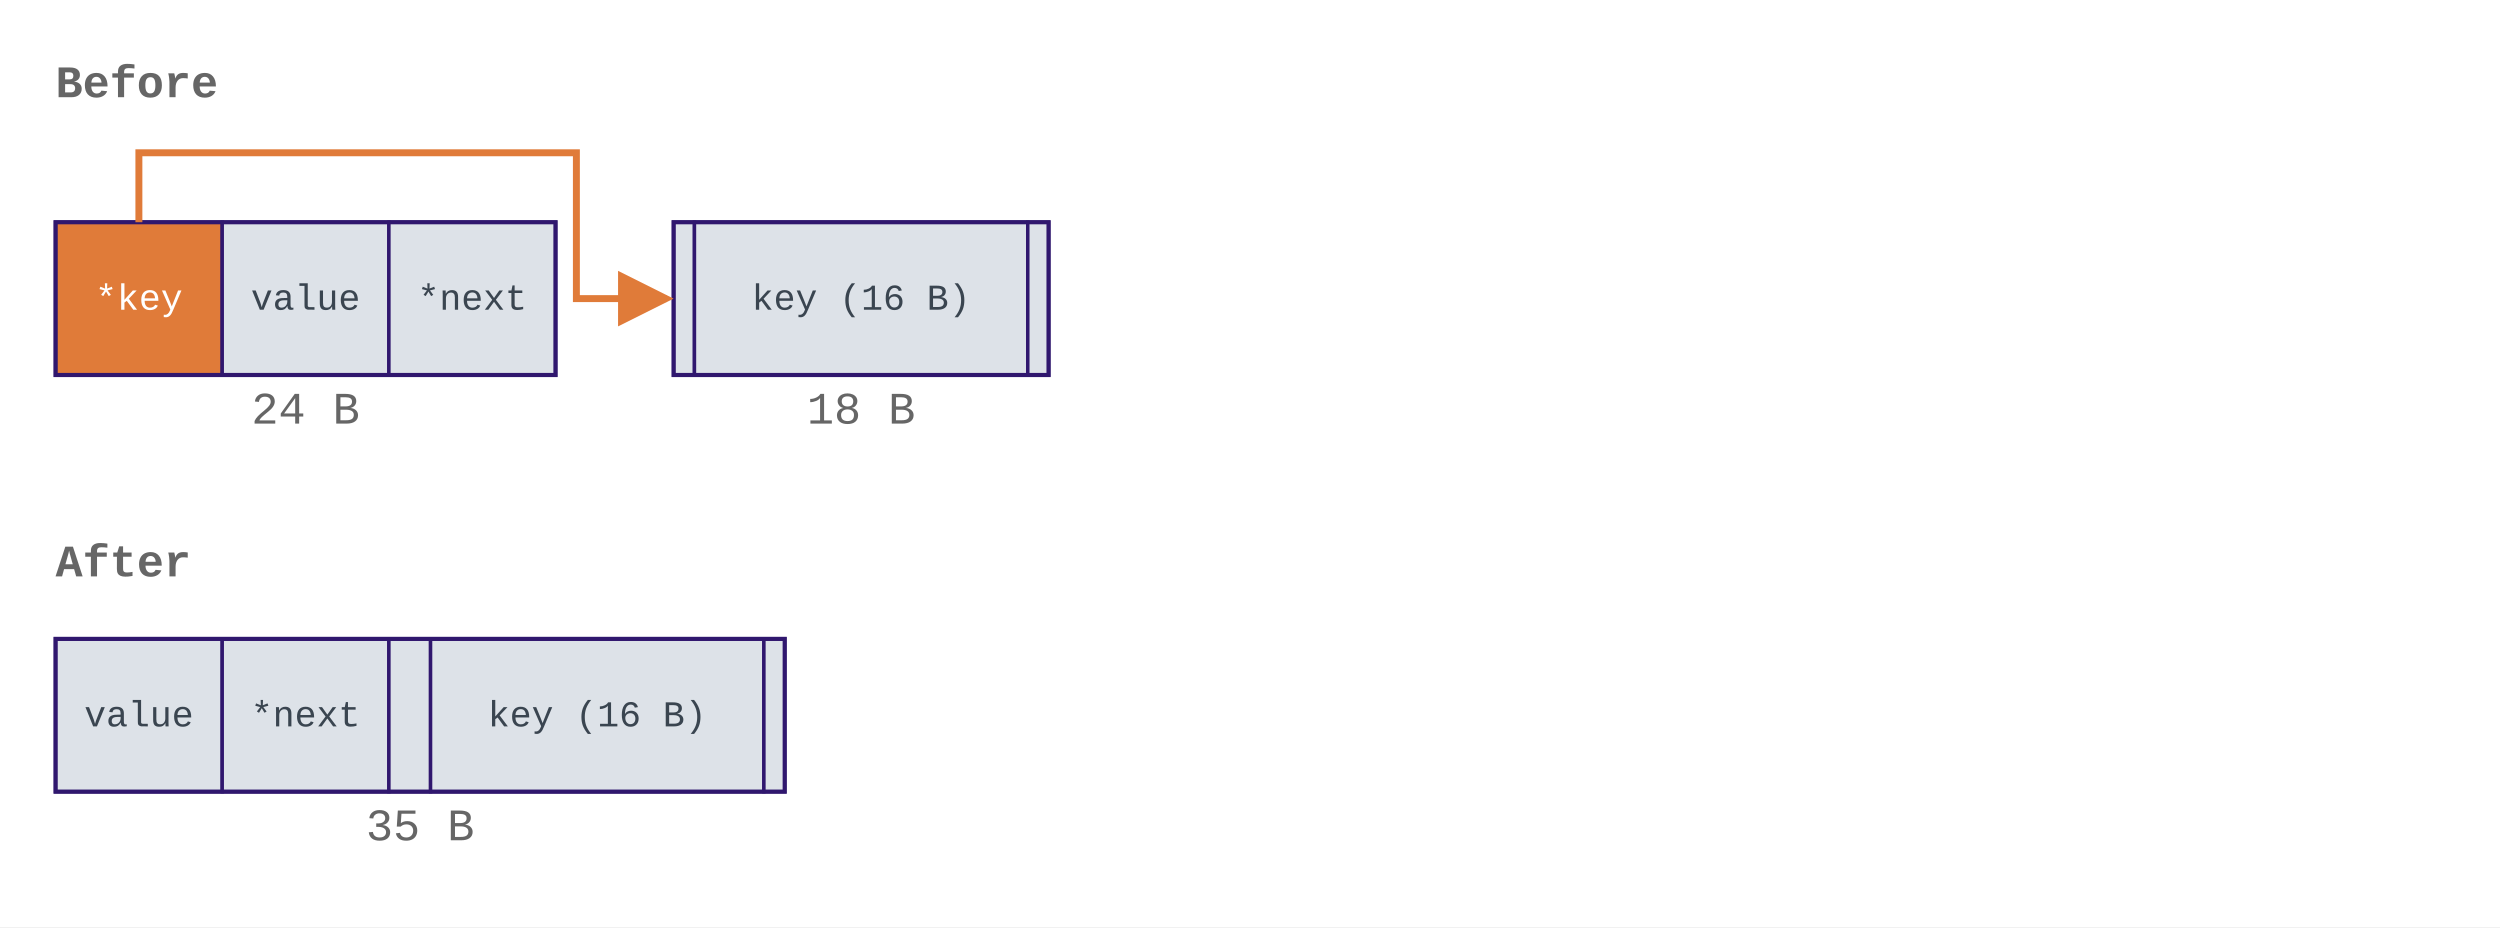
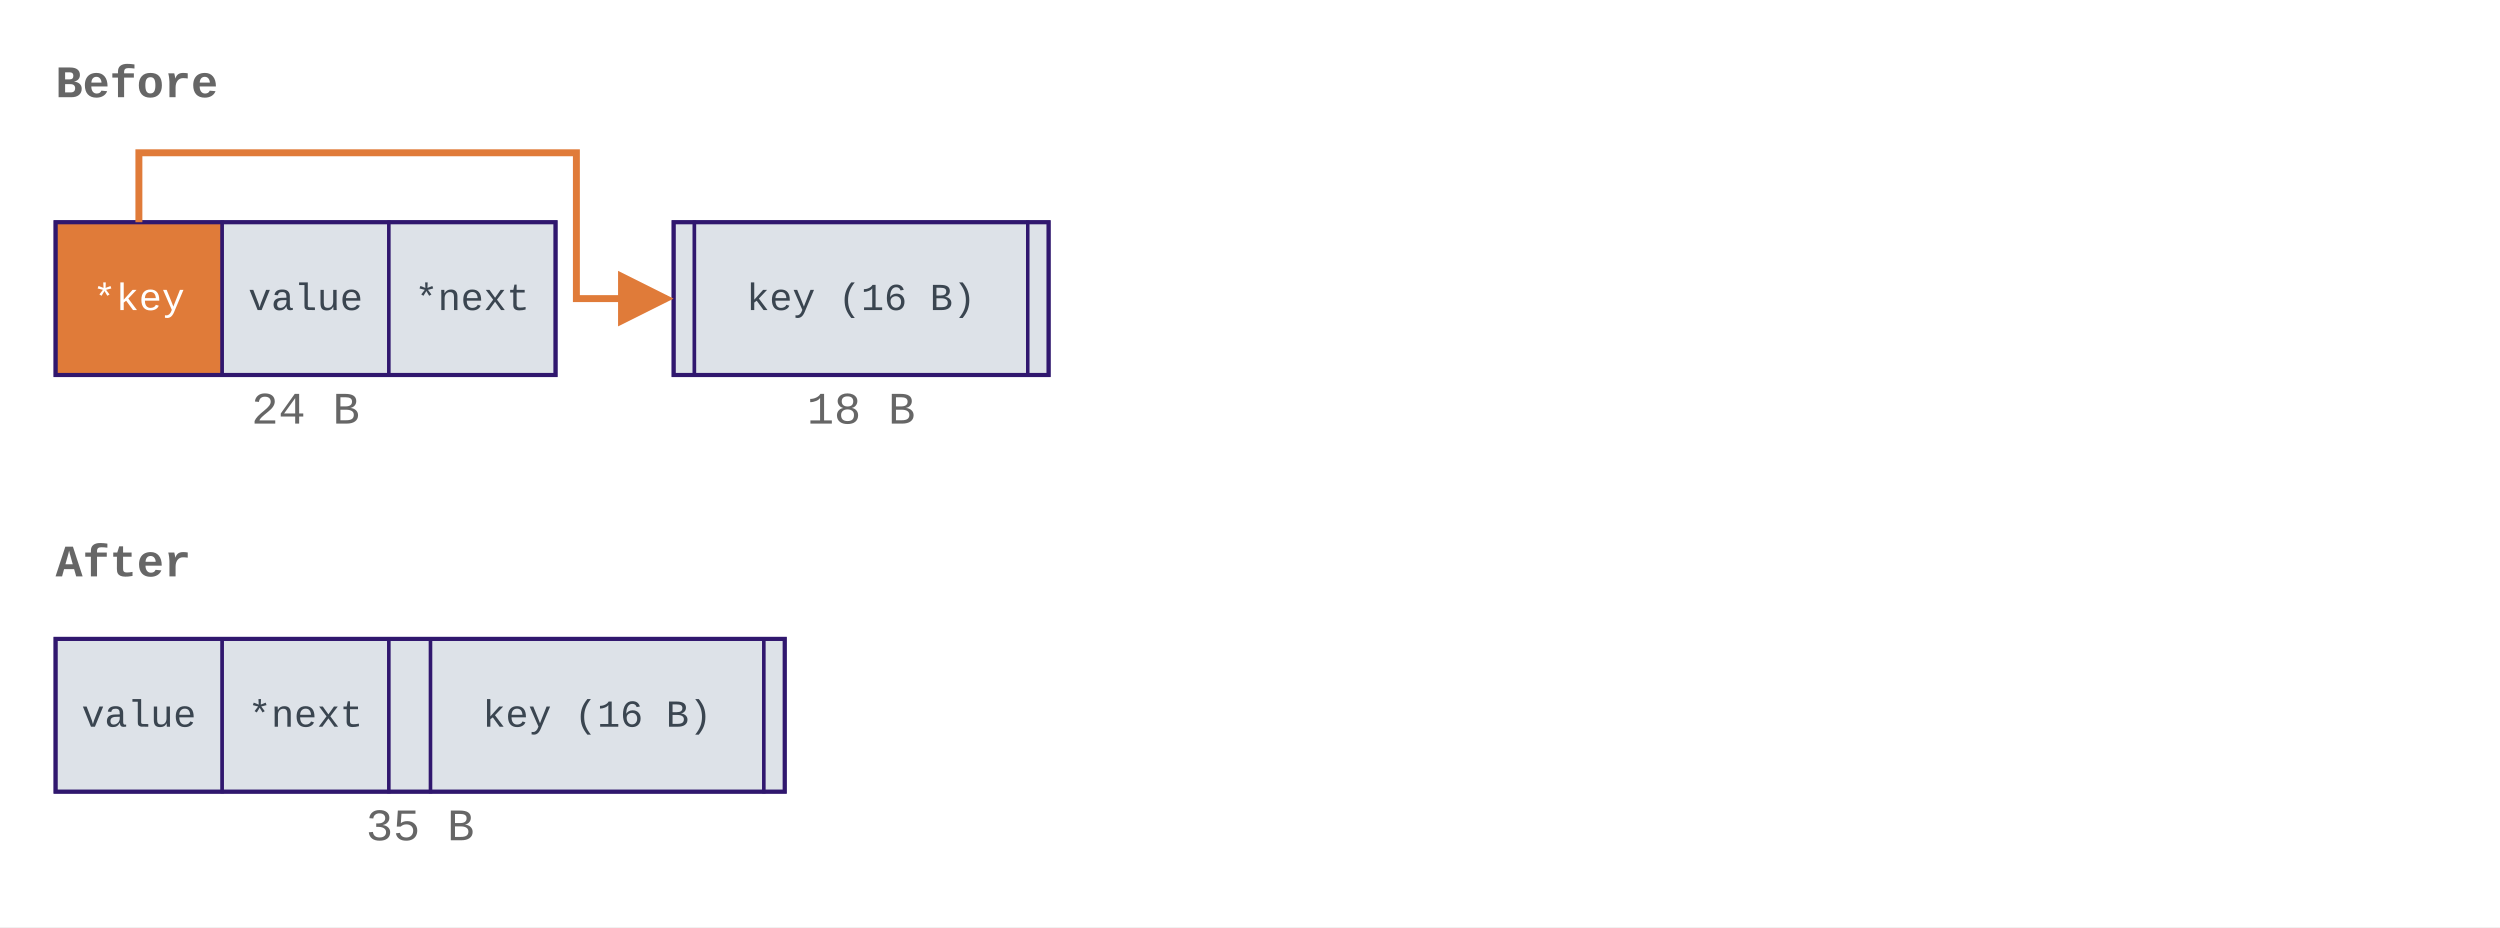
<svg xmlns="http://www.w3.org/2000/svg" width="720" viewBox="0 0 720 267" font-family="'Fira Mono', Consolas, Menlo, Monaco, 'Courier New', monospace">
  <defs>
    <defs>
      <pattern id="fd-hatch" width="6" height="6" patternTransform="rotate(45)" patternUnits="userSpaceOnUse">
        <rect class="fd-hatch-background" fill="#f5f7f7" width="6" height="6" />
        <line class="fd-hatch-lines" stroke="#b9c2cc" stroke-width="1.5" x1="0" y1="0" x2="0" y2="6" />
      </pattern>
    </defs>
    <marker id="arrowhead" markerWidth="8" markerHeight="8" refX="7" refY="4" orient="auto">
      <path d="M0,0 L8,4 L0,8 z" fill="#e07b39" />
    </marker>
  </defs>
  <rect width="720" height="267" fill="#ffffff" />
  <text x="16.0" y="28.0" font-family="'Fira Mono', Consolas, Menlo, Monaco, 'Courier New', monospace" font-size="13" font-weight="bold" fill="#666666" text-anchor="start">Before</text>
  <g transform="translate(16.00 64.00)">
    <rect class="fd-role-pointer" fill="#e07b39" stroke="#30176e" stroke-width="1" x="0.0" y="0.0" width="48.0" height="44" rx="0" />
    <rect class="fd-role-overhead" fill="#dde2e8" stroke="#30176e" stroke-width="1" x="48.0" y="0.0" width="48.0" height="44" rx="0" />
    <rect class="fd-role-overhead" fill="#dde2e8" stroke="#30176e" stroke-width="1" x="96.0" y="0.0" width="48.0" height="44" rx="0" />
  </g>
  <rect x="16.0" y="64.0" width="144.0" height="44.0" fill="none" stroke="#30176e" stroke-width="1.2" />
-   <text x="40.0" y="89.2" font-family="'Fira Mono', Consolas, Menlo, Monaco, 'Courier New', monospace" font-size="10.5" font-weight="normal" fill="#ffffff" text-anchor="middle">*key</text>
-   <text x="88.0" y="89.2" font-family="'Fira Mono', Consolas, Menlo, Monaco, 'Courier New', monospace" font-size="10.5" font-weight="normal" fill="#3a4550" text-anchor="middle">value</text>
-   <text x="136.0" y="89.2" font-family="'Fira Mono', Consolas, Menlo, Monaco, 'Courier New', monospace" font-size="10.5" font-weight="normal" fill="#3a4550" text-anchor="middle">*next</text>
+   <text x="40.0" y="89.3" font-family="'Fira Mono', Consolas, Menlo, Monaco, 'Courier New', monospace" font-size="11" font-weight="normal" fill="#ffffff" text-anchor="middle">*key</text>
+   <text x="88.0" y="89.3" font-family="'Fira Mono', Consolas, Menlo, Monaco, 'Courier New', monospace" font-size="11" font-weight="normal" fill="#3a4550" text-anchor="middle">value</text>
+   <text x="136.0" y="89.3" font-family="'Fira Mono', Consolas, Menlo, Monaco, 'Courier New', monospace" font-size="11" font-weight="normal" fill="#3a4550" text-anchor="middle">*next</text>
  <text x="88.0" y="122.0" font-family="'Fira Mono', Consolas, Menlo, Monaco, 'Courier New', monospace" font-size="13" font-weight="normal" fill="#666666" text-anchor="middle">24 B</text>
  <g transform="translate(194.00 64.00)">
    <rect class="fd-role-overhead" fill="#dde2e8" stroke="#30176e" stroke-width="1" x="0.0" y="0.0" width="6.0" height="44" rx="0" />
    <rect class="fd-role-overhead" fill="#dde2e8" stroke="#30176e" stroke-width="1" x="6.0" y="0.0" width="96.0" height="44" rx="0" />
    <rect class="fd-role-overhead" fill="#dde2e8" stroke="#30176e" stroke-width="1" x="102.0" y="0.0" width="6.0" height="44" rx="0" />
  </g>
  <rect x="194.0" y="64.0" width="108.0" height="44.0" fill="none" stroke="#30176e" stroke-width="1.2" />
-   <text x="248.0" y="89.2" font-family="'Fira Mono', Consolas, Menlo, Monaco, 'Courier New', monospace" font-size="10.5" font-weight="normal" fill="#3a4550" text-anchor="middle">key (16 B)</text>
+   <text x="248.0" y="89.3" font-family="'Fira Mono', Consolas, Menlo, Monaco, 'Courier New', monospace" font-size="11" font-weight="normal" fill="#3a4550" text-anchor="middle">key (16 B)</text>
  <text x="248.0" y="122.0" font-family="'Fira Mono', Consolas, Menlo, Monaco, 'Courier New', monospace" font-size="13" font-weight="normal" fill="#666666" text-anchor="middle">18 B</text>
  <path d="M40.0,64.0 L40.0,44.0 L166.0,44.0 L166.0,86.0 L192.0,86.0" stroke="#e07b39" stroke-width="2" fill="none" marker-end="url(#arrowhead)" />
  <text x="16.0" y="166.0" font-family="'Fira Mono', Consolas, Menlo, Monaco, 'Courier New', monospace" font-size="13" font-weight="bold" fill="#666666" text-anchor="start">After</text>
  <g transform="translate(16.00 184.00)">
    <rect class="fd-role-overhead" fill="#dde2e8" stroke="#30176e" stroke-width="1" x="0.0" y="0.0" width="48.0" height="44" rx="0" />
    <rect class="fd-role-overhead" fill="#dde2e8" stroke="#30176e" stroke-width="1" x="48.0" y="0.0" width="48.0" height="44" rx="0" />
    <rect class="fd-role-overhead" fill="#dde2e8" stroke="#30176e" stroke-width="1" x="96.0" y="0.0" width="12.0" height="44" rx="0" />
    <rect class="fd-role-overhead" fill="#dde2e8" stroke="#30176e" stroke-width="1" x="108.0" y="0.0" width="96.0" height="44" rx="0" />
    <rect class="fd-role-overhead" fill="#dde2e8" stroke="#30176e" stroke-width="1" x="204.0" y="0.0" width="6.0" height="44" rx="0" />
  </g>
  <rect x="16.0" y="184.0" width="210.0" height="44.0" fill="none" stroke="#30176e" stroke-width="1.2" />
-   <text x="40.0" y="209.2" font-family="'Fira Mono', Consolas, Menlo, Monaco, 'Courier New', monospace" font-size="10.5" font-weight="normal" fill="#3a4550" text-anchor="middle">value</text>
-   <text x="88.0" y="209.2" font-family="'Fira Mono', Consolas, Menlo, Monaco, 'Courier New', monospace" font-size="10.5" font-weight="normal" fill="#3a4550" text-anchor="middle">*next</text>
-   <text x="172.0" y="209.2" font-family="'Fira Mono', Consolas, Menlo, Monaco, 'Courier New', monospace" font-size="10.5" font-weight="normal" fill="#3a4550" text-anchor="middle">key (16 B)</text>
+   <text x="40.0" y="209.3" font-family="'Fira Mono', Consolas, Menlo, Monaco, 'Courier New', monospace" font-size="11" font-weight="normal" fill="#3a4550" text-anchor="middle">value</text>
+   <text x="88.0" y="209.3" font-family="'Fira Mono', Consolas, Menlo, Monaco, 'Courier New', monospace" font-size="11" font-weight="normal" fill="#3a4550" text-anchor="middle">*next</text>
+   <text x="172.0" y="209.3" font-family="'Fira Mono', Consolas, Menlo, Monaco, 'Courier New', monospace" font-size="11" font-weight="normal" fill="#3a4550" text-anchor="middle">key (16 B)</text>
  <text x="121.0" y="242.0" font-family="'Fira Mono', Consolas, Menlo, Monaco, 'Courier New', monospace" font-size="13" font-weight="normal" fill="#666666" text-anchor="middle">35 B</text>
</svg>
